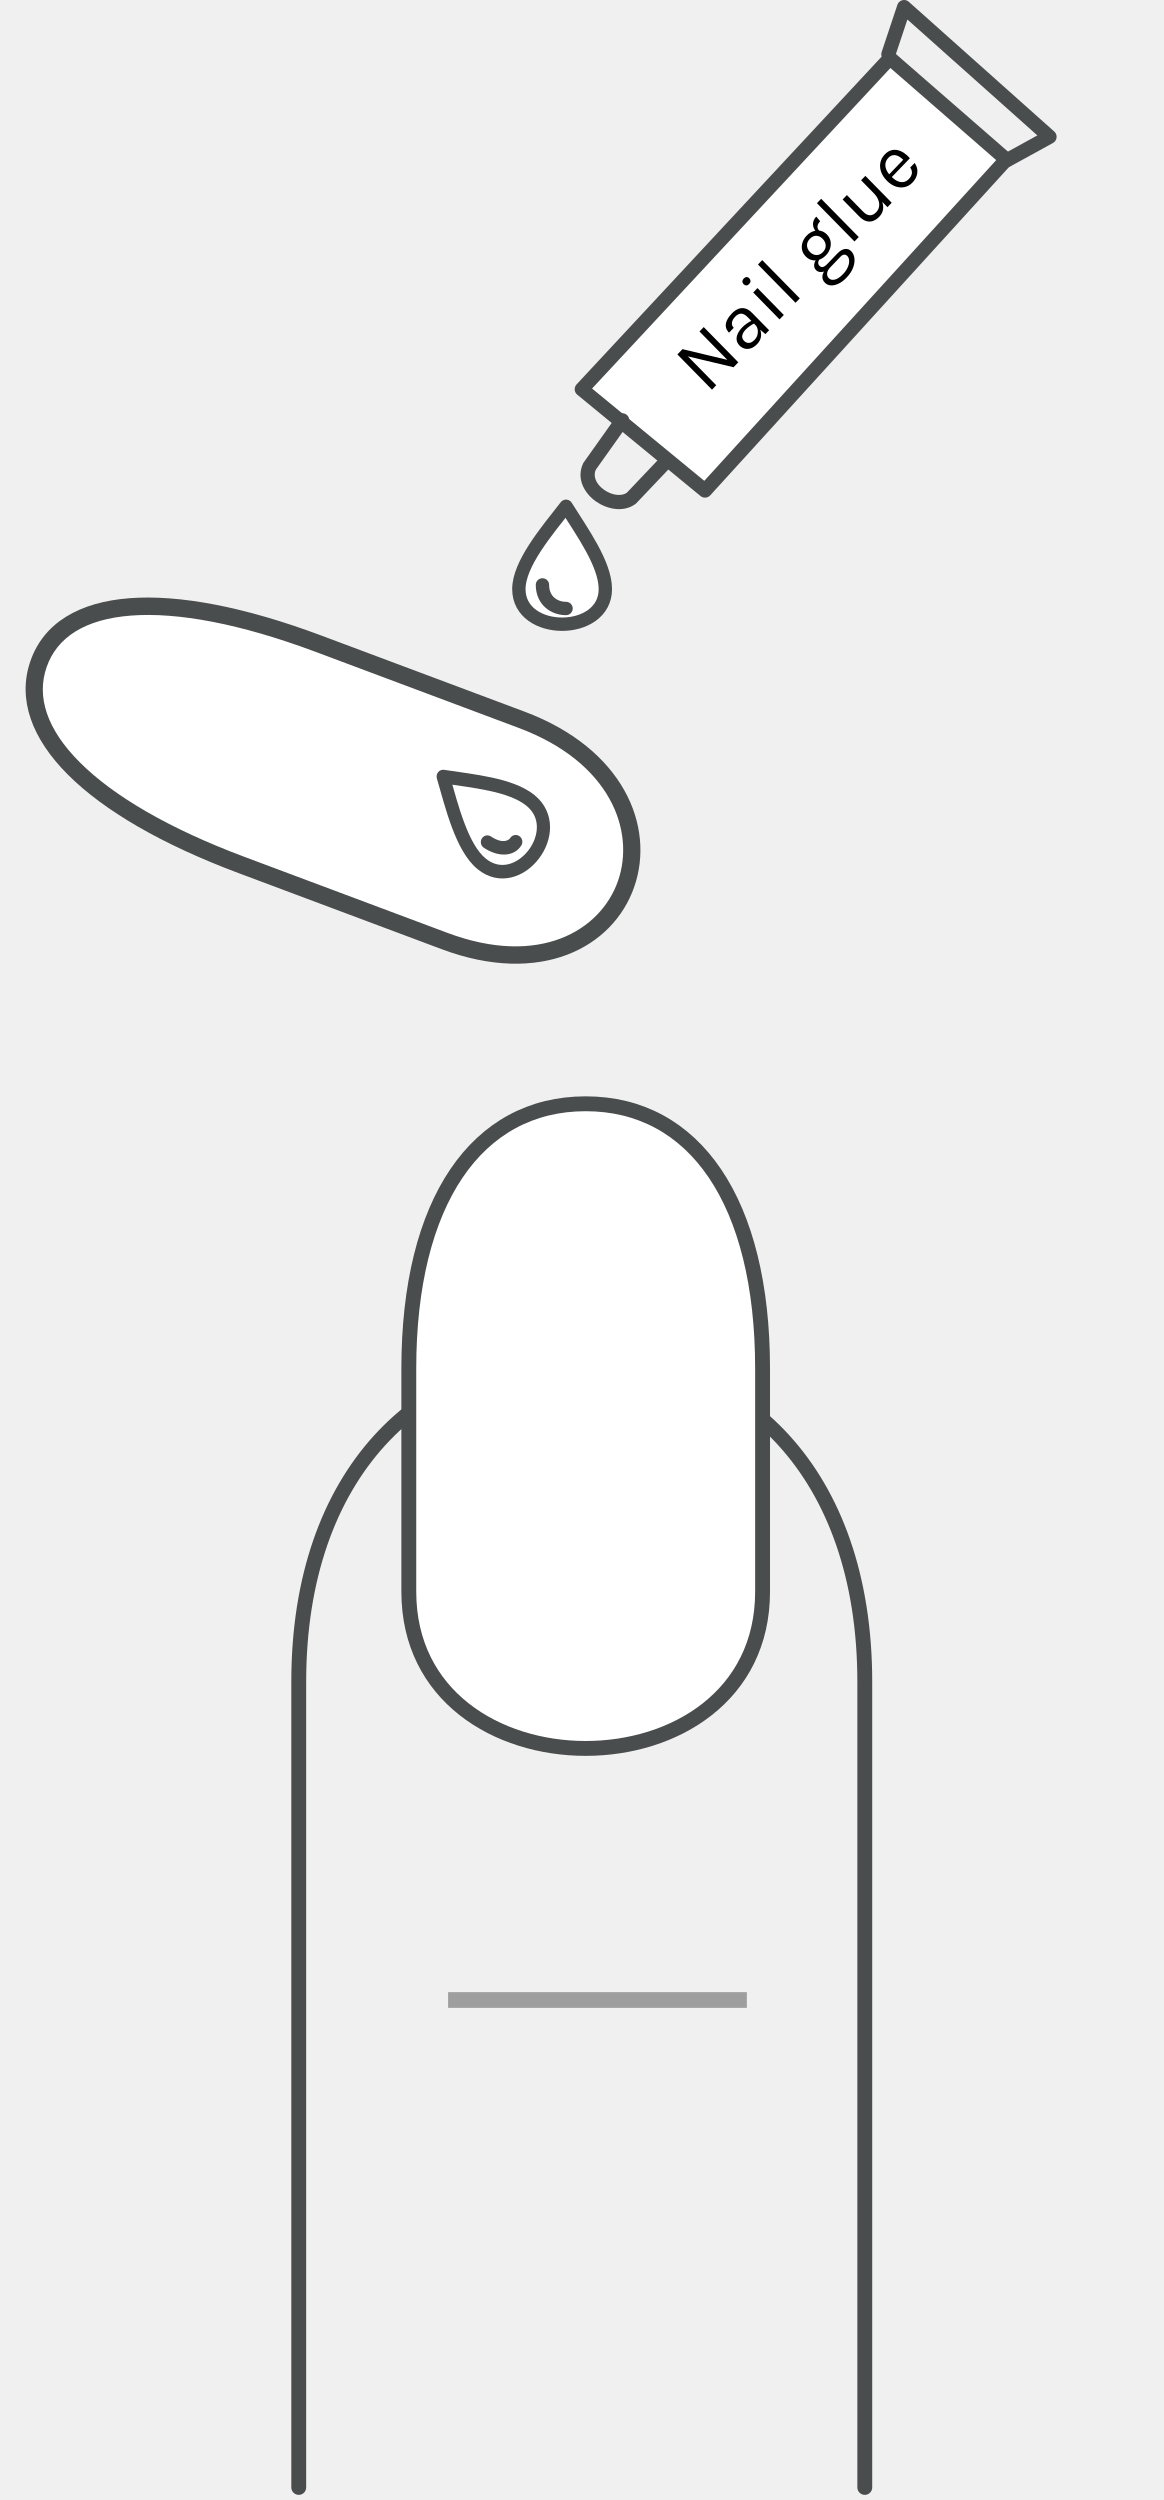
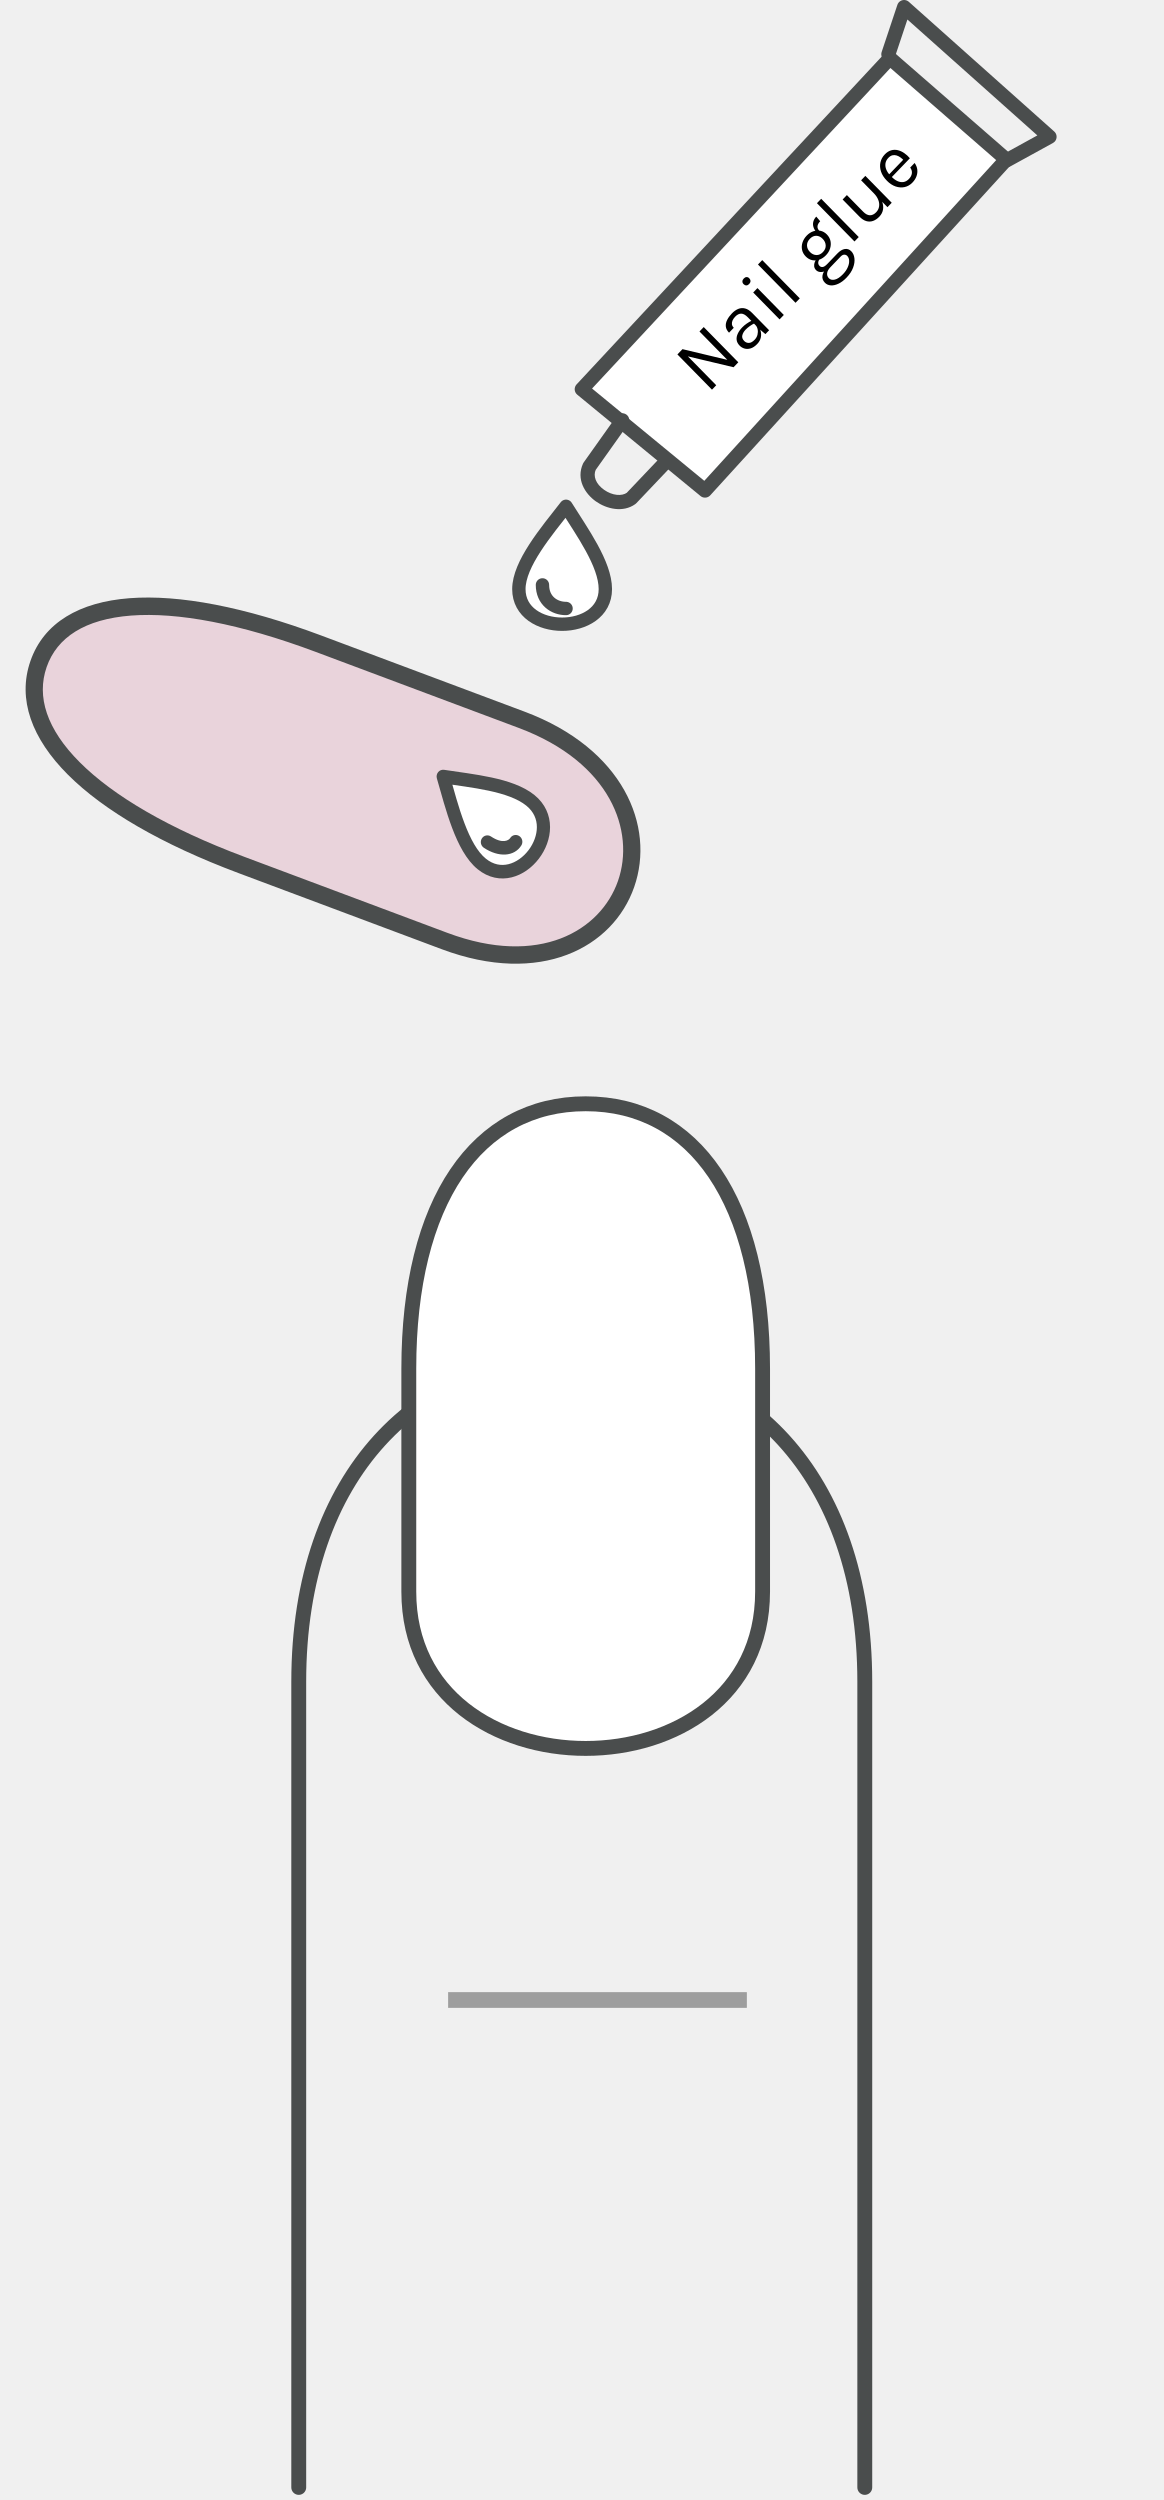
<svg xmlns="http://www.w3.org/2000/svg" width="148.00" height="318" viewBox="0.00 0 148.00 318" fill="none">
  <path d="M38 316.4V213.921C38 187.418 53.429 172.4 74 172.4C94.571 172.4 110 187.418 110 213.921V316.4" stroke-width="1.892" stroke-linecap="round" stroke-linejoin="round" stroke="#4A4D4D" />
  <path d="M52 174.087C52 152.811 60.654 140.4 74.5 140.4C88.346 140.4 97 152.811 97 174.087V202.454C97 229.049 52 229.049 52 202.454V174.087Z" fill="white" stroke-width="1.892" stroke-linecap="round" stroke-linejoin="round" stroke="#4A4D4D" />
  <path d="M72 64.4C69.5 67.606 66 71.728 66 74.934C66 80.889 77 80.889 77 74.934C77 71.728 74 67.606 72 64.4Z" fill="white" stroke-width="1.7" stroke-linecap="round" stroke-linejoin="round" stroke="#4A4D4D" />
  <path d="M69 74.4C69 76.4 70.5 77.4 72 77.4" stroke-width="1.7" stroke-linecap="round" stroke-linejoin="round" stroke="#4A4D4D" />
  <path d="M74 49.509L113.194 7.4L128 20.291L89.677 62.4L74 49.509Z" fill="white" stroke-width="1.8" stroke-linecap="round" stroke-linejoin="round" stroke="#4A4D4D" />
  <path d="M113 6.9L115 0.9L133.5 17.4L128.043 20.4" stroke-width="1.8" stroke-linecap="round" stroke-linejoin="round" stroke="#4A4D4D" />
  <path d="M79.88 53.984C80.169 53.577 80.075 53.015 79.671 52.729C79.267 52.442 78.705 52.54 78.416 52.946L79.148 53.465L79.88 53.984ZM74.976 59.342L74.244 58.823C74.211 58.87 74.182 58.92 74.158 58.973L74.976 59.342ZM80.292 63.388L80.814 64.118C80.86 64.085 80.902 64.048 80.941 64.007L80.292 63.388ZM85.266 59.453C85.609 59.092 85.597 58.522 85.238 58.18C84.879 57.838 84.31 57.855 83.967 58.216L84.616 58.835L85.266 59.453ZM79.148 53.465L78.416 52.946L74.244 58.823L74.976 59.342L75.708 59.86L79.88 53.984L79.148 53.465ZM74.976 59.342L74.158 58.973C73.258 60.955 74.403 62.79 75.788 63.772C77.153 64.74 79.249 65.247 80.814 64.118L80.292 63.388L79.769 62.658C79.096 63.145 77.889 63.048 76.834 62.3C75.798 61.565 75.404 60.569 75.794 59.71L74.976 59.342ZM80.292 63.388L80.941 64.007L85.266 59.453L84.616 58.835L83.967 58.216L79.642 62.77L80.292 63.388Z" fill="#4A4D4D" />
  <rect x="57" y="253.4" width="38" height="2" fill="black" fill-opacity="0.34" />
  <path d="M86.166 45.083L86.811 44.413L92.642 45.804L92.594 45.855L88.974 42.164L89.514 41.602L93.912 46.085L93.309 46.712L87.282 45.278L87.365 45.192L91.105 49.004L90.564 49.566L86.166 45.083ZM97.361 42.498L96.556 41.821L95.121 40.357C94.82 40.05 94.54 39.896 94.282 39.895C94.022 39.892 93.765 40.022 93.511 40.286C93.368 40.435 93.258 40.592 93.182 40.758C93.109 40.921 93.082 41.084 93.101 41.246C93.121 41.404 93.199 41.553 93.337 41.693L92.734 42.32C92.491 42.073 92.355 41.813 92.326 41.54C92.294 41.266 92.349 40.988 92.489 40.707C92.629 40.422 92.832 40.141 93.098 39.865C93.352 39.601 93.62 39.411 93.903 39.294C94.186 39.178 94.477 39.159 94.777 39.236C95.075 39.311 95.374 39.502 95.675 39.809L97.832 42.008L97.361 42.498ZM96.315 43.759C96.042 44.042 95.768 44.227 95.492 44.312C95.216 44.397 94.956 44.405 94.712 44.337C94.468 44.269 94.259 44.147 94.087 43.971C93.86 43.74 93.731 43.494 93.7 43.234C93.671 42.971 93.72 42.705 93.849 42.437C93.975 42.166 94.16 41.904 94.403 41.652C94.576 41.472 94.767 41.309 94.975 41.165C95.186 41.018 95.404 40.889 95.631 40.778L95.975 41.128C95.78 41.215 95.578 41.333 95.37 41.482C95.164 41.629 94.988 41.778 94.843 41.93C94.621 42.16 94.481 42.402 94.421 42.656C94.36 42.908 94.44 43.146 94.662 43.372C94.825 43.539 95.023 43.622 95.255 43.62C95.49 43.617 95.735 43.482 95.992 43.215C96.172 43.028 96.292 42.817 96.351 42.582C96.41 42.343 96.417 42.114 96.372 41.897C96.329 41.677 96.243 41.502 96.115 41.371L96.247 41.234C96.471 41.462 96.63 41.725 96.725 42.021C96.821 42.314 96.839 42.613 96.778 42.917C96.716 43.221 96.562 43.502 96.315 43.759ZM95.293 36.126C95.182 36.241 95.063 36.3 94.935 36.303C94.805 36.304 94.688 36.25 94.583 36.143C94.48 36.039 94.431 35.922 94.435 35.793C94.439 35.663 94.496 35.541 94.607 35.426C94.718 35.311 94.836 35.25 94.961 35.245C95.087 35.239 95.201 35.289 95.303 35.394C95.409 35.501 95.461 35.621 95.462 35.755C95.46 35.887 95.404 36.01 95.293 36.126ZM99.162 40.626L95.807 37.206L96.348 36.644L99.702 40.063L99.162 40.626ZM101.191 38.515L96.415 33.646L96.956 33.084L101.732 37.953L101.191 38.515ZM107.673 35.322C107.333 35.675 106.99 35.931 106.642 36.091C106.297 36.253 105.973 36.323 105.671 36.3C105.374 36.278 105.127 36.167 104.931 35.967C104.672 35.703 104.567 35.403 104.617 35.068C104.671 34.733 104.847 34.411 105.145 34.101L105.632 33.983C105.382 34.243 105.242 34.497 105.211 34.746C105.179 34.995 105.255 35.212 105.437 35.398C105.619 35.583 105.87 35.639 106.19 35.566C106.51 35.493 106.858 35.261 107.232 34.872C107.509 34.584 107.711 34.29 107.837 33.99C107.968 33.691 108.026 33.414 108.011 33.161C108 32.908 107.92 32.705 107.771 32.553C107.666 32.445 107.537 32.392 107.383 32.393C107.232 32.396 107.078 32.479 106.921 32.643L105.632 33.983C105.408 34.217 105.18 34.384 104.948 34.486C104.716 34.582 104.501 34.619 104.301 34.596C104.101 34.573 103.934 34.494 103.801 34.358C103.661 34.216 103.582 34.053 103.562 33.872C103.543 33.69 103.57 33.508 103.643 33.326C103.719 33.142 103.829 32.974 103.975 32.822L104.282 32.921C104.213 32.993 104.159 33.083 104.12 33.191C104.081 33.294 104.068 33.403 104.083 33.518C104.097 33.628 104.151 33.73 104.245 33.825C104.352 33.935 104.486 33.981 104.646 33.963C104.806 33.946 105.002 33.817 105.233 33.577L106.522 32.236C106.834 31.912 107.145 31.725 107.456 31.675C107.77 31.623 108.045 31.719 108.283 31.962C108.503 32.185 108.635 32.48 108.681 32.846C108.73 33.214 108.674 33.613 108.513 34.044C108.355 34.478 108.075 34.904 107.673 35.322ZM105.067 32.465C104.813 32.73 104.532 32.916 104.223 33.026C103.917 33.132 103.612 33.154 103.307 33.091C103.005 33.026 102.733 32.869 102.49 32.622C102.245 32.372 102.089 32.092 102.022 31.781C101.958 31.468 101.977 31.155 102.08 30.841C102.183 30.523 102.362 30.231 102.616 29.967C102.863 29.71 103.139 29.529 103.442 29.425C103.746 29.316 104.05 29.293 104.355 29.356C104.659 29.419 104.934 29.575 105.179 29.825C105.422 30.073 105.576 30.353 105.64 30.666C105.704 30.979 105.686 31.293 105.585 31.609C105.487 31.923 105.314 32.208 105.067 32.465ZM104.675 32.066C104.929 31.801 105.047 31.515 105.029 31.207C105.012 30.898 104.884 30.623 104.646 30.38C104.4 30.13 104.132 30.001 103.839 29.993C103.544 29.983 103.269 30.11 103.015 30.374C102.763 30.636 102.642 30.921 102.65 31.229C102.659 31.533 102.785 31.81 103.031 32.06C103.269 32.302 103.539 32.43 103.841 32.443C104.145 32.453 104.423 32.328 104.675 32.066ZM104.236 29.378L103.875 29.538C103.679 29.338 103.545 29.123 103.475 28.894C103.401 28.662 103.395 28.431 103.454 28.202C103.511 27.969 103.636 27.752 103.83 27.551L104.328 28.143C104.12 28.36 104.006 28.572 103.986 28.78C103.964 28.986 104.047 29.185 104.236 29.378ZM108.691 30.715L103.916 25.847L104.456 25.285L109.232 30.153L108.691 30.715ZM109.532 22.933L110.073 22.371L113.427 25.79L112.887 26.353L109.532 22.933ZM107.183 25.377L107.723 24.814L109.81 26.942C110.09 27.227 110.37 27.374 110.648 27.382C110.929 27.388 111.196 27.26 111.448 26.998C111.656 26.782 111.78 26.537 111.82 26.265C111.863 25.989 111.828 25.709 111.715 25.422C111.602 25.131 111.419 24.856 111.164 24.596L111.365 24.387C111.741 24.77 112.008 25.154 112.165 25.538C112.325 25.92 112.378 26.286 112.324 26.635C112.27 26.98 112.111 27.289 111.848 27.563C111.598 27.822 111.333 28.002 111.053 28.101C110.772 28.201 110.485 28.208 110.192 28.123C109.897 28.037 109.603 27.844 109.312 27.547L107.183 25.377ZM116.065 23.22C115.779 23.518 115.449 23.71 115.075 23.795C114.702 23.876 114.318 23.851 113.922 23.719C113.529 23.584 113.161 23.342 112.818 22.992C112.451 22.619 112.201 22.23 112.066 21.827C111.932 21.423 111.907 21.034 111.991 20.658C112.075 20.277 112.261 19.937 112.55 19.636C112.802 19.375 113.068 19.203 113.349 19.123C113.629 19.043 113.912 19.035 114.195 19.101C114.479 19.167 114.752 19.291 115.016 19.474C115.279 19.652 115.519 19.87 115.737 20.13L113.338 22.624L113.002 22.281L115.043 20.159L114.989 20.431C114.858 20.284 114.713 20.152 114.552 20.035C114.393 19.917 114.227 19.83 114.052 19.776C113.875 19.72 113.698 19.712 113.519 19.754C113.341 19.795 113.167 19.904 112.998 20.079C112.786 20.3 112.663 20.541 112.629 20.802C112.596 21.063 112.633 21.322 112.741 21.579C112.847 21.835 113.003 22.068 113.211 22.28L113.435 22.509C113.669 22.747 113.912 22.924 114.166 23.039C114.422 23.153 114.674 23.191 114.923 23.154C115.171 23.117 115.402 22.987 115.617 22.763C115.832 22.54 115.956 22.302 115.99 22.051C116.024 21.8 115.953 21.554 115.777 21.313L116.339 20.73C116.526 20.992 116.639 21.268 116.677 21.56C116.714 21.849 116.68 22.136 116.577 22.421C116.474 22.706 116.303 22.973 116.065 23.22Z" fill="black" />
-   <path d="M30.703 110.02C11.313 102.759 1.888 93.112 4.906 84.453C7.924 75.794 21.122 74.619 40.512 81.88L66.365 91.562C90.603 100.638 80.794 128.779 56.556 119.702L30.703 110.02Z" fill="white" />
+   <path d="M30.703 110.02C11.313 102.759 1.888 93.112 4.906 84.453C7.924 75.794 21.122 74.619 40.512 81.88L66.365 91.562C90.603 100.638 80.794 128.779 56.556 119.702L30.703 110.02Z" fill="#E9D3DB" />
  <path d="M30.703 110.02L31.065 108.982L30.703 110.02ZM40.512 81.88L40.874 80.841V80.841L40.512 81.88ZM66.365 91.562L66.003 92.6V92.6L66.365 91.562ZM56.556 119.702L56.194 120.741L56.556 119.702ZM30.703 110.02L31.065 108.982C21.442 105.378 14.404 101.22 10.161 96.978C5.926 92.745 4.623 88.607 5.936 84.839L4.906 84.453L3.876 84.067C2.171 88.958 4.071 93.973 8.642 98.543C13.204 103.105 20.573 107.401 30.341 111.059L30.703 110.02ZM4.906 84.453L5.936 84.839C7.25 81.071 10.804 78.752 16.671 78.301C22.55 77.85 30.527 79.315 40.15 82.918L40.512 81.88L40.874 80.841C31.107 77.183 22.79 75.606 16.468 76.092C10.134 76.578 5.581 79.177 3.876 84.067L4.906 84.453ZM40.512 81.88L40.15 82.918L66.003 92.6L66.365 91.562L66.728 90.523L40.874 80.841L40.512 81.88ZM66.365 91.562L66.003 92.6C77.7 96.981 80.814 105.73 78.609 112.054C76.405 118.377 68.616 123.044 56.919 118.663L56.556 119.702L56.194 120.741C68.735 125.437 77.969 120.571 80.67 112.825C83.37 105.078 79.269 95.219 66.728 90.523L66.365 91.562ZM56.556 119.702L56.919 118.663L31.065 108.982L30.703 110.02L30.341 111.059L56.194 120.741L56.556 119.702Z" fill="#4A4D4D" />
  <path d="M56.373 98.773C57.487 102.653 58.759 107.852 61.278 109.894C65.958 113.685 72.142 105.594 67.463 101.802C64.943 99.761 60.017 99.343 56.373 98.773Z" fill="white" />
  <path d="M56.373 98.773L56.494 97.921C56.211 97.877 55.927 97.984 55.74 98.204C55.553 98.425 55.488 98.729 55.569 99.012L56.373 98.773ZM56.373 98.773L55.569 99.012C56.118 100.923 56.729 103.246 57.518 105.331C58.298 107.392 59.313 109.395 60.762 110.569L61.278 109.894L61.795 109.218C60.725 108.351 59.843 106.733 59.08 104.715C58.324 102.719 57.742 100.503 57.177 98.534L56.373 98.773ZM61.278 109.894L60.762 110.569C62.141 111.686 63.67 111.944 65.076 111.6C66.454 111.263 67.673 110.362 68.54 109.227C69.408 108.092 69.973 106.66 69.966 105.201C69.96 103.714 69.357 102.244 67.979 101.127L67.463 101.802L66.946 102.478C67.907 103.256 68.286 104.22 68.29 105.197C68.294 106.203 67.898 107.269 67.219 108.156C66.541 109.044 65.628 109.691 64.678 109.924C63.754 110.149 62.756 109.997 61.795 109.218L61.278 109.894ZM67.463 101.802L67.979 101.127C66.556 99.975 64.53 99.328 62.506 98.893C60.475 98.455 58.269 98.199 56.494 97.921L56.373 98.773L56.252 99.625C58.121 99.917 60.2 100.155 62.173 100.579C64.153 101.005 65.849 101.589 66.946 102.478L67.463 101.802Z" fill="#4A4D4D" />
  <path d="M62.452 106.4C62.062 106.14 61.542 106.251 61.293 106.648C61.043 107.046 61.157 107.579 61.548 107.839L62 107.12L62.452 106.4ZM66.313 107.541C66.562 107.143 66.448 106.61 66.058 106.35C65.667 106.089 65.148 106.201 64.898 106.598L65.605 107.069L66.313 107.541ZM62 107.12L61.548 107.839C63.424 109.09 65.412 108.974 66.313 107.541L65.605 107.069L64.898 106.598C64.712 106.893 63.934 107.388 62.452 106.4L62 107.12Z" fill="#4A4D4D" />
</svg>
